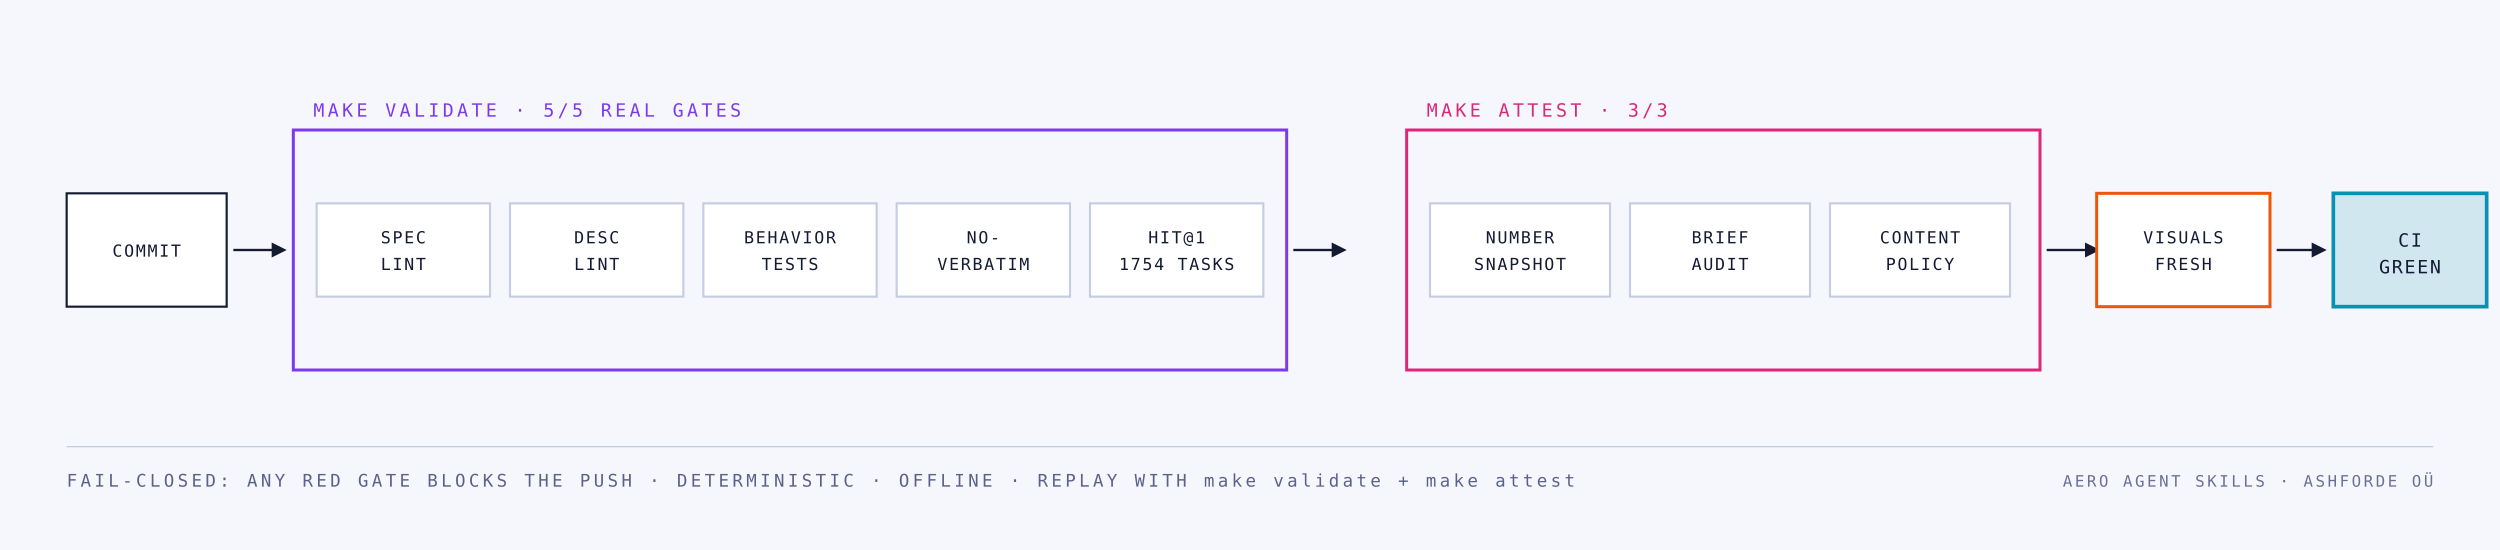
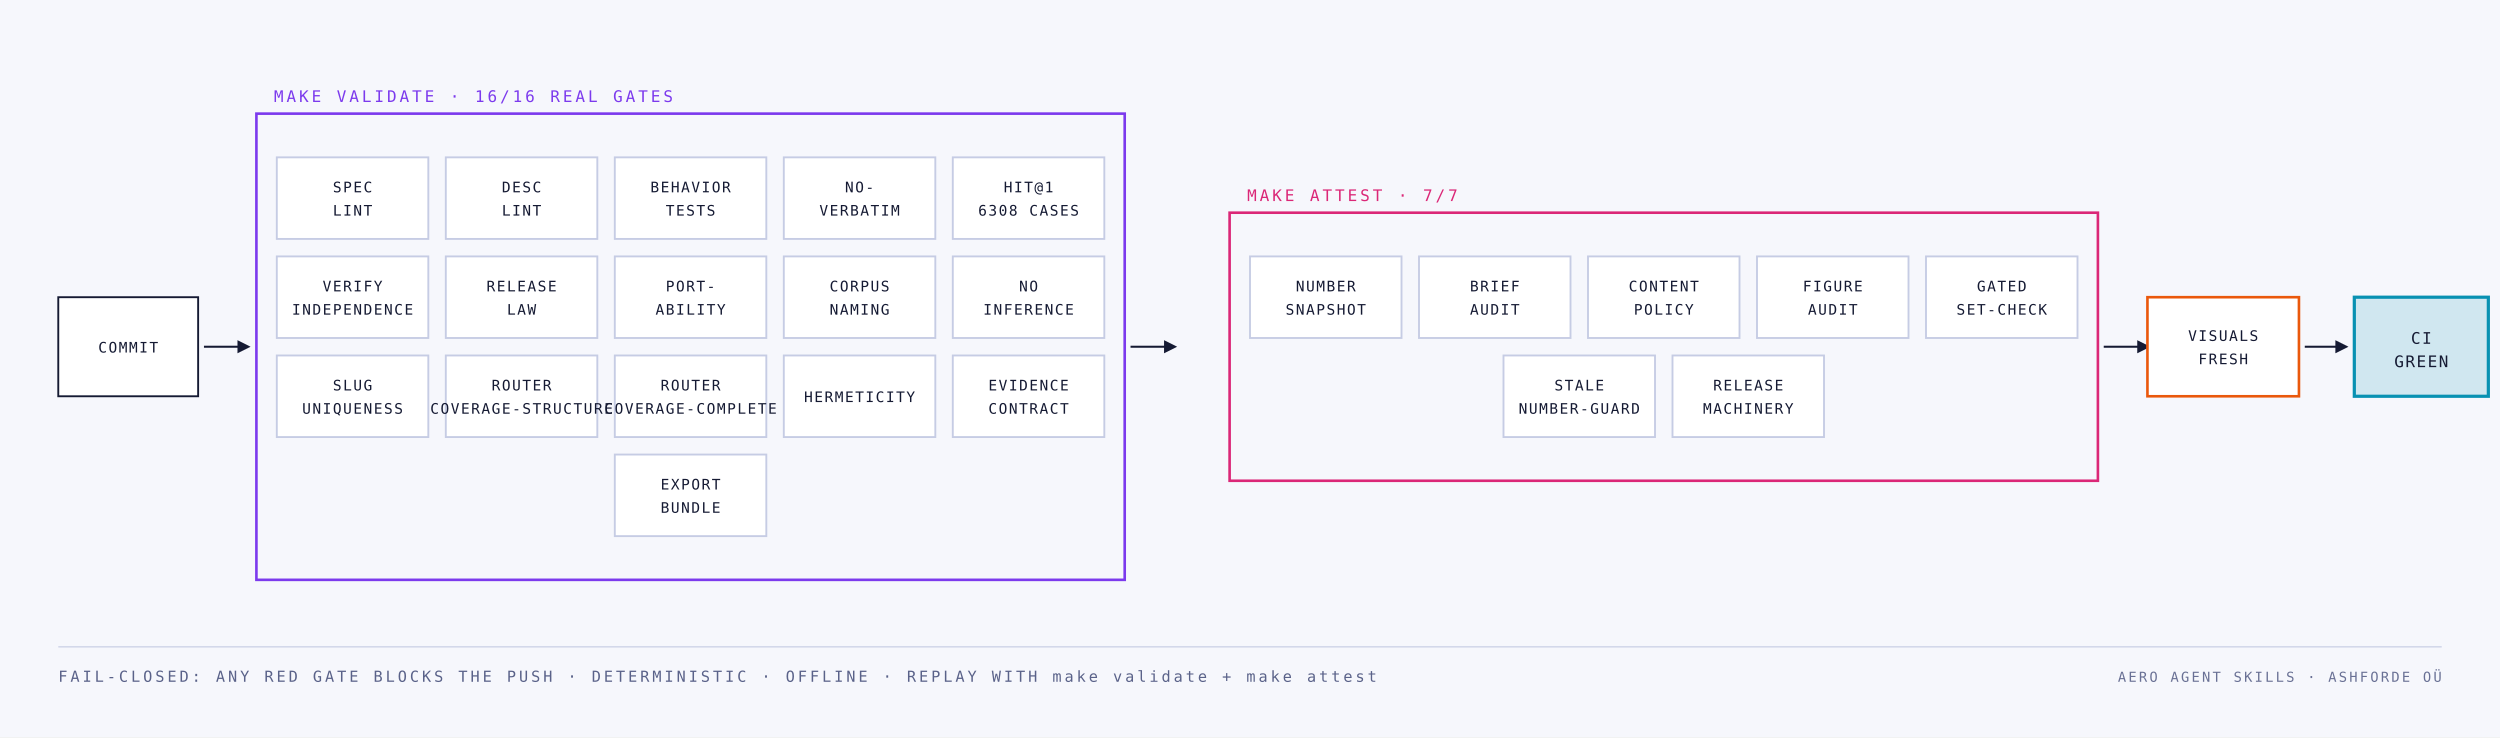
- <svg xmlns="http://www.w3.org/2000/svg" width="1500" height="330" viewBox="0 0 1500 330">
+ <svg xmlns="http://www.w3.org/2000/svg" width="1716" height="506" viewBox="0 0 1716 506">
  <style>
    .mono { font-family: "JetBrains Mono", "IBM Plex Mono", "Menlo", monospace; }
    .cond { font-family: "Barlow Condensed", "DIN Condensed", "Arial Narrow", sans-serif; font-weight: 700; text-transform: uppercase; }
    .serif { font-family: "Instrument Serif", Georgia, serif; font-style: italic; }
  </style>
-   <rect width="1500" height="330" fill="#f6f7fc" />
-   <rect x="40.0" y="116.0" width="96" height="68" fill="#ffffff" stroke="#151a33" stroke-width="1.3" />
-   <text class="mono" x="88.0" y="154.0" text-anchor="middle" font-size="10" fill="#151a33" letter-spacing="1">COMMIT</text>
-   <line x1="140.0" y1="150" x2="164.0" y2="150" stroke="#151a33" stroke-width="1.4" />
-   <path d="M 172.0 150 l -9 -4.5 v 9 Z" fill="#151a33" />
-   <rect x="176" y="78" width="596" height="144" fill="none" stroke="#7c3aed" stroke-width="1.8" />
-   <text class="mono" x="188.0" y="70.0" text-anchor="start" font-size="11" fill="#7c3aed" letter-spacing="2">MAKE VALIDATE · 5/5 REAL GATES</text>
-   <rect x="190.0" y="122.0" width="104" height="56" fill="#ffffff" stroke="#c6cce4" stroke-width="1.3" />
-   <text class="mono" x="242.0" y="146.0" text-anchor="middle" font-size="10" fill="#151a33" letter-spacing="1">SPEC</text>
-   <text class="mono" x="242.0" y="162.0" text-anchor="middle" font-size="10" fill="#151a33" letter-spacing="1">LINT</text>
-   <rect x="306.0" y="122.0" width="104" height="56" fill="#ffffff" stroke="#c6cce4" stroke-width="1.3" />
-   <text class="mono" x="358.0" y="146.0" text-anchor="middle" font-size="10" fill="#151a33" letter-spacing="1">DESC</text>
-   <text class="mono" x="358.0" y="162.0" text-anchor="middle" font-size="10" fill="#151a33" letter-spacing="1">LINT</text>
-   <rect x="422.0" y="122.0" width="104" height="56" fill="#ffffff" stroke="#c6cce4" stroke-width="1.3" />
-   <text class="mono" x="474.0" y="146.0" text-anchor="middle" font-size="10" fill="#151a33" letter-spacing="1">BEHAVIOR</text>
-   <text class="mono" x="474.0" y="162.0" text-anchor="middle" font-size="10" fill="#151a33" letter-spacing="1">TESTS</text>
-   <rect x="538.0" y="122.0" width="104" height="56" fill="#ffffff" stroke="#c6cce4" stroke-width="1.3" />
-   <text class="mono" x="590.0" y="146.0" text-anchor="middle" font-size="10" fill="#151a33" letter-spacing="1">NO-</text>
-   <text class="mono" x="590.0" y="162.0" text-anchor="middle" font-size="10" fill="#151a33" letter-spacing="1">VERBATIM</text>
-   <rect x="654.0" y="122.0" width="104" height="56" fill="#ffffff" stroke="#c6cce4" stroke-width="1.3" />
-   <text class="mono" x="706.0" y="146.0" text-anchor="middle" font-size="10" fill="#151a33" letter-spacing="1">HIT@1</text>
-   <text class="mono" x="706.0" y="162.0" text-anchor="middle" font-size="10" fill="#151a33" letter-spacing="1">1754 TASKS</text>
-   <line x1="776.0" y1="150" x2="800.0" y2="150" stroke="#151a33" stroke-width="1.4" />
-   <path d="M 808.0 150 l -9 -4.5 v 9 Z" fill="#151a33" />
-   <rect x="844" y="78" width="380" height="144" fill="none" stroke="#db2777" stroke-width="1.8" />
-   <text class="mono" x="856.0" y="70.0" text-anchor="start" font-size="11" fill="#db2777" letter-spacing="2">MAKE ATTEST · 3/3</text>
-   <rect x="858.0" y="122.0" width="108" height="56" fill="#ffffff" stroke="#c6cce4" stroke-width="1.3" />
-   <text class="mono" x="912.0" y="146.0" text-anchor="middle" font-size="10" fill="#151a33" letter-spacing="1">NUMBER</text>
-   <text class="mono" x="912.0" y="162.0" text-anchor="middle" font-size="10" fill="#151a33" letter-spacing="1">SNAPSHOT</text>
-   <rect x="978.0" y="122.0" width="108" height="56" fill="#ffffff" stroke="#c6cce4" stroke-width="1.3" />
-   <text class="mono" x="1032.0" y="146.0" text-anchor="middle" font-size="10" fill="#151a33" letter-spacing="1">BRIEF</text>
-   <text class="mono" x="1032.0" y="162.0" text-anchor="middle" font-size="10" fill="#151a33" letter-spacing="1">AUDIT</text>
-   <rect x="1098.0" y="122.0" width="108" height="56" fill="#ffffff" stroke="#c6cce4" stroke-width="1.3" />
-   <text class="mono" x="1152.0" y="146.0" text-anchor="middle" font-size="10" fill="#151a33" letter-spacing="1">CONTENT</text>
-   <text class="mono" x="1152.0" y="162.0" text-anchor="middle" font-size="10" fill="#151a33" letter-spacing="1">POLICY</text>
-   <line x1="1228.0" y1="150" x2="1252.0" y2="150" stroke="#151a33" stroke-width="1.4" />
-   <path d="M 1260.0 150 l -9 -4.5 v 9 Z" fill="#151a33" />
-   <rect x="1258.0" y="116.0" width="104" height="68" fill="#ffffff" stroke="#ea580c" stroke-width="1.8" />
-   <text class="mono" x="1310.0" y="146.0" text-anchor="middle" font-size="10" fill="#151a33" letter-spacing="1">VISUALS</text>
-   <text class="mono" x="1310.0" y="162.0" text-anchor="middle" font-size="10" fill="#151a33" letter-spacing="1">FRESH</text>
-   <line x1="1366.0" y1="150" x2="1388.0" y2="150" stroke="#151a33" stroke-width="1.4" />
-   <path d="M 1396.0 150 l -9 -4.5 v 9 Z" fill="#151a33" />
-   <rect x="1400" y="116" width="92" height="68" fill="#0891b2" fill-opacity="0.16" stroke="#0891b2" stroke-width="2.2" />
-   <text class="mono" x="1446.0" y="148.0" text-anchor="middle" font-size="11" fill="#151a33" letter-spacing="1">CI</text>
-   <text class="mono" x="1446.0" y="164.0" text-anchor="middle" font-size="11" fill="#151a33" letter-spacing="1">GREEN</text>
-   <line x1="40" y1="268" x2="1460" y2="268" stroke="#c6cce4" stroke-width="0.8" />
-   <text class="mono" x="40.0" y="292.0" text-anchor="start" font-size="10.5" fill="#5a6289" letter-spacing="2">FAIL-CLOSED: ANY RED GATE BLOCKS THE PUSH · DETERMINISTIC · OFFLINE · REPLAY WITH make validate + make attest</text>
-   <text class="mono" x="1460.0" y="292.0" text-anchor="end" font-size="9.5" fill="#5a6289" letter-spacing="1.5" opacity="0.9">AERO AGENT SKILLS · ASHFORDE OÜ</text>
+   <rect width="1716" height="506" fill="#f6f7fc" />
+   <rect x="40.0" y="204.0" width="96" height="68" fill="#ffffff" stroke="#151a33" stroke-width="1.3" />
+   <text class="mono" x="88.0" y="242.0" text-anchor="middle" font-size="10" fill="#151a33" letter-spacing="1">COMMIT</text>
+   <line x1="140.0" y1="238" x2="164.0" y2="238" stroke="#151a33" stroke-width="1.4" />
+   <path d="M 172.0 238 l -9 -4.5 v 9 Z" fill="#151a33" />
+   <rect x="176" y="78" width="596" height="320" fill="none" stroke="#7c3aed" stroke-width="1.8" />
+   <text class="mono" x="188.0" y="70.0" text-anchor="start" font-size="11" fill="#7c3aed" letter-spacing="2">MAKE VALIDATE · 16/16 REAL GATES</text>
+   <rect x="190.0" y="108.0" width="104" height="56" fill="#ffffff" stroke="#c6cce4" stroke-width="1.3" />
+   <text class="mono" x="242.0" y="132.0" text-anchor="middle" font-size="10" fill="#151a33" letter-spacing="1">SPEC</text>
+   <text class="mono" x="242.0" y="148.0" text-anchor="middle" font-size="10" fill="#151a33" letter-spacing="1">LINT</text>
+   <rect x="306.0" y="108.0" width="104" height="56" fill="#ffffff" stroke="#c6cce4" stroke-width="1.3" />
+   <text class="mono" x="358.0" y="132.0" text-anchor="middle" font-size="10" fill="#151a33" letter-spacing="1">DESC</text>
+   <text class="mono" x="358.0" y="148.0" text-anchor="middle" font-size="10" fill="#151a33" letter-spacing="1">LINT</text>
+   <rect x="422.0" y="108.0" width="104" height="56" fill="#ffffff" stroke="#c6cce4" stroke-width="1.3" />
+   <text class="mono" x="474.0" y="132.0" text-anchor="middle" font-size="10" fill="#151a33" letter-spacing="1">BEHAVIOR</text>
+   <text class="mono" x="474.0" y="148.0" text-anchor="middle" font-size="10" fill="#151a33" letter-spacing="1">TESTS</text>
+   <rect x="538.0" y="108.0" width="104" height="56" fill="#ffffff" stroke="#c6cce4" stroke-width="1.3" />
+   <text class="mono" x="590.0" y="132.0" text-anchor="middle" font-size="10" fill="#151a33" letter-spacing="1">NO-</text>
+   <text class="mono" x="590.0" y="148.0" text-anchor="middle" font-size="10" fill="#151a33" letter-spacing="1">VERBATIM</text>
+   <rect x="654.0" y="108.0" width="104" height="56" fill="#ffffff" stroke="#c6cce4" stroke-width="1.3" />
+   <text class="mono" x="706.0" y="132.0" text-anchor="middle" font-size="10" fill="#151a33" letter-spacing="1">HIT@1</text>
+   <text class="mono" x="706.0" y="148.0" text-anchor="middle" font-size="10" fill="#151a33" letter-spacing="1">6308 CASES</text>
+   <rect x="190.0" y="176.0" width="104" height="56" fill="#ffffff" stroke="#c6cce4" stroke-width="1.3" />
+   <text class="mono" x="242.0" y="200.0" text-anchor="middle" font-size="10" fill="#151a33" letter-spacing="1">VERIFY</text>
+   <text class="mono" x="242.0" y="216.0" text-anchor="middle" font-size="10" fill="#151a33" letter-spacing="1">INDEPENDENCE</text>
+   <rect x="306.0" y="176.0" width="104" height="56" fill="#ffffff" stroke="#c6cce4" stroke-width="1.3" />
+   <text class="mono" x="358.0" y="200.0" text-anchor="middle" font-size="10" fill="#151a33" letter-spacing="1">RELEASE</text>
+   <text class="mono" x="358.0" y="216.0" text-anchor="middle" font-size="10" fill="#151a33" letter-spacing="1">LAW</text>
+   <rect x="422.0" y="176.0" width="104" height="56" fill="#ffffff" stroke="#c6cce4" stroke-width="1.3" />
+   <text class="mono" x="474.0" y="200.0" text-anchor="middle" font-size="10" fill="#151a33" letter-spacing="1">PORT-</text>
+   <text class="mono" x="474.0" y="216.0" text-anchor="middle" font-size="10" fill="#151a33" letter-spacing="1">ABILITY</text>
+   <rect x="538.0" y="176.0" width="104" height="56" fill="#ffffff" stroke="#c6cce4" stroke-width="1.3" />
+   <text class="mono" x="590.0" y="200.0" text-anchor="middle" font-size="10" fill="#151a33" letter-spacing="1">CORPUS</text>
+   <text class="mono" x="590.0" y="216.0" text-anchor="middle" font-size="10" fill="#151a33" letter-spacing="1">NAMING</text>
+   <rect x="654.0" y="176.0" width="104" height="56" fill="#ffffff" stroke="#c6cce4" stroke-width="1.3" />
+   <text class="mono" x="706.0" y="200.0" text-anchor="middle" font-size="10" fill="#151a33" letter-spacing="1">NO</text>
+   <text class="mono" x="706.0" y="216.0" text-anchor="middle" font-size="10" fill="#151a33" letter-spacing="1">INFERENCE</text>
+   <rect x="190.0" y="244.0" width="104" height="56" fill="#ffffff" stroke="#c6cce4" stroke-width="1.3" />
+   <text class="mono" x="242.0" y="268.0" text-anchor="middle" font-size="10" fill="#151a33" letter-spacing="1">SLUG</text>
+   <text class="mono" x="242.0" y="284.0" text-anchor="middle" font-size="10" fill="#151a33" letter-spacing="1">UNIQUENESS</text>
+   <rect x="306.0" y="244.0" width="104" height="56" fill="#ffffff" stroke="#c6cce4" stroke-width="1.3" />
+   <text class="mono" x="358.0" y="268.0" text-anchor="middle" font-size="10" fill="#151a33" letter-spacing="1">ROUTER</text>
+   <text class="mono" x="358.0" y="284.0" text-anchor="middle" font-size="10" fill="#151a33" letter-spacing="1">COVERAGE-STRUCTURE</text>
+   <rect x="422.0" y="244.0" width="104" height="56" fill="#ffffff" stroke="#c6cce4" stroke-width="1.3" />
+   <text class="mono" x="474.0" y="268.0" text-anchor="middle" font-size="10" fill="#151a33" letter-spacing="1">ROUTER</text>
+   <text class="mono" x="474.0" y="284.0" text-anchor="middle" font-size="10" fill="#151a33" letter-spacing="1">COVERAGE-COMPLETE</text>
+   <rect x="538.0" y="244.0" width="104" height="56" fill="#ffffff" stroke="#c6cce4" stroke-width="1.3" />
+   <text class="mono" x="590.0" y="276.0" text-anchor="middle" font-size="10" fill="#151a33" letter-spacing="1">HERMETICITY</text>
+   <rect x="654.0" y="244.0" width="104" height="56" fill="#ffffff" stroke="#c6cce4" stroke-width="1.3" />
+   <text class="mono" x="706.0" y="268.0" text-anchor="middle" font-size="10" fill="#151a33" letter-spacing="1">EVIDENCE</text>
+   <text class="mono" x="706.0" y="284.0" text-anchor="middle" font-size="10" fill="#151a33" letter-spacing="1">CONTRACT</text>
+   <rect x="422.0" y="312.0" width="104" height="56" fill="#ffffff" stroke="#c6cce4" stroke-width="1.3" />
+   <text class="mono" x="474.0" y="336.0" text-anchor="middle" font-size="10" fill="#151a33" letter-spacing="1">EXPORT</text>
+   <text class="mono" x="474.0" y="352.0" text-anchor="middle" font-size="10" fill="#151a33" letter-spacing="1">BUNDLE</text>
+   <line x1="776.0" y1="238" x2="800.0" y2="238" stroke="#151a33" stroke-width="1.4" />
+   <path d="M 808.0 238 l -9 -4.5 v 9 Z" fill="#151a33" />
+   <rect x="844" y="146" width="596" height="184" fill="none" stroke="#db2777" stroke-width="1.8" />
+   <text class="mono" x="856.0" y="138.0" text-anchor="start" font-size="11" fill="#db2777" letter-spacing="2">MAKE ATTEST · 7/7</text>
+   <rect x="858.0" y="176.0" width="104" height="56" fill="#ffffff" stroke="#c6cce4" stroke-width="1.3" />
+   <text class="mono" x="910.0" y="200.0" text-anchor="middle" font-size="10" fill="#151a33" letter-spacing="1">NUMBER</text>
+   <text class="mono" x="910.0" y="216.0" text-anchor="middle" font-size="10" fill="#151a33" letter-spacing="1">SNAPSHOT</text>
+   <rect x="974.0" y="176.0" width="104" height="56" fill="#ffffff" stroke="#c6cce4" stroke-width="1.3" />
+   <text class="mono" x="1026.0" y="200.0" text-anchor="middle" font-size="10" fill="#151a33" letter-spacing="1">BRIEF</text>
+   <text class="mono" x="1026.0" y="216.0" text-anchor="middle" font-size="10" fill="#151a33" letter-spacing="1">AUDIT</text>
+   <rect x="1090.0" y="176.0" width="104" height="56" fill="#ffffff" stroke="#c6cce4" stroke-width="1.3" />
+   <text class="mono" x="1142.0" y="200.0" text-anchor="middle" font-size="10" fill="#151a33" letter-spacing="1">CONTENT</text>
+   <text class="mono" x="1142.0" y="216.0" text-anchor="middle" font-size="10" fill="#151a33" letter-spacing="1">POLICY</text>
+   <rect x="1206.0" y="176.0" width="104" height="56" fill="#ffffff" stroke="#c6cce4" stroke-width="1.3" />
+   <text class="mono" x="1258.0" y="200.0" text-anchor="middle" font-size="10" fill="#151a33" letter-spacing="1">FIGURE</text>
+   <text class="mono" x="1258.0" y="216.0" text-anchor="middle" font-size="10" fill="#151a33" letter-spacing="1">AUDIT</text>
+   <rect x="1322.0" y="176.0" width="104" height="56" fill="#ffffff" stroke="#c6cce4" stroke-width="1.3" />
+   <text class="mono" x="1374.0" y="200.0" text-anchor="middle" font-size="10" fill="#151a33" letter-spacing="1">GATED</text>
+   <text class="mono" x="1374.0" y="216.0" text-anchor="middle" font-size="10" fill="#151a33" letter-spacing="1">SET-CHECK</text>
+   <rect x="1032.0" y="244.0" width="104" height="56" fill="#ffffff" stroke="#c6cce4" stroke-width="1.3" />
+   <text class="mono" x="1084.0" y="268.0" text-anchor="middle" font-size="10" fill="#151a33" letter-spacing="1">STALE</text>
+   <text class="mono" x="1084.0" y="284.0" text-anchor="middle" font-size="10" fill="#151a33" letter-spacing="1">NUMBER-GUARD</text>
+   <rect x="1148.0" y="244.0" width="104" height="56" fill="#ffffff" stroke="#c6cce4" stroke-width="1.3" />
+   <text class="mono" x="1200.0" y="268.0" text-anchor="middle" font-size="10" fill="#151a33" letter-spacing="1">RELEASE</text>
+   <text class="mono" x="1200.0" y="284.0" text-anchor="middle" font-size="10" fill="#151a33" letter-spacing="1">MACHINERY</text>
+   <line x1="1444.0" y1="238" x2="1468.0" y2="238" stroke="#151a33" stroke-width="1.4" />
+   <path d="M 1476.0 238 l -9 -4.5 v 9 Z" fill="#151a33" />
+   <rect x="1474.0" y="204.0" width="104" height="68" fill="#ffffff" stroke="#ea580c" stroke-width="1.8" />
+   <text class="mono" x="1526.0" y="234.0" text-anchor="middle" font-size="10" fill="#151a33" letter-spacing="1">VISUALS</text>
+   <text class="mono" x="1526.0" y="250.0" text-anchor="middle" font-size="10" fill="#151a33" letter-spacing="1">FRESH</text>
+   <line x1="1582.0" y1="238" x2="1604.0" y2="238" stroke="#151a33" stroke-width="1.4" />
+   <path d="M 1612.0 238 l -9 -4.5 v 9 Z" fill="#151a33" />
+   <rect x="1616" y="204" width="92" height="68" fill="#0891b2" fill-opacity="0.16" stroke="#0891b2" stroke-width="2.2" />
+   <text class="mono" x="1662.0" y="236.0" text-anchor="middle" font-size="11" fill="#151a33" letter-spacing="1">CI</text>
+   <text class="mono" x="1662.0" y="252.0" text-anchor="middle" font-size="11" fill="#151a33" letter-spacing="1">GREEN</text>
+   <line x1="40" y1="444" x2="1676" y2="444" stroke="#c6cce4" stroke-width="0.8" />
+   <text class="mono" x="40.0" y="468.0" text-anchor="start" font-size="10.5" fill="#5a6289" letter-spacing="2">FAIL-CLOSED: ANY RED GATE BLOCKS THE PUSH · DETERMINISTIC · OFFLINE · REPLAY WITH make validate + make attest</text>
+   <text class="mono" x="1676.0" y="468.0" text-anchor="end" font-size="9.5" fill="#5a6289" letter-spacing="1.5" opacity="0.9">AERO AGENT SKILLS · ASHFORDE OÜ</text>
</svg>
